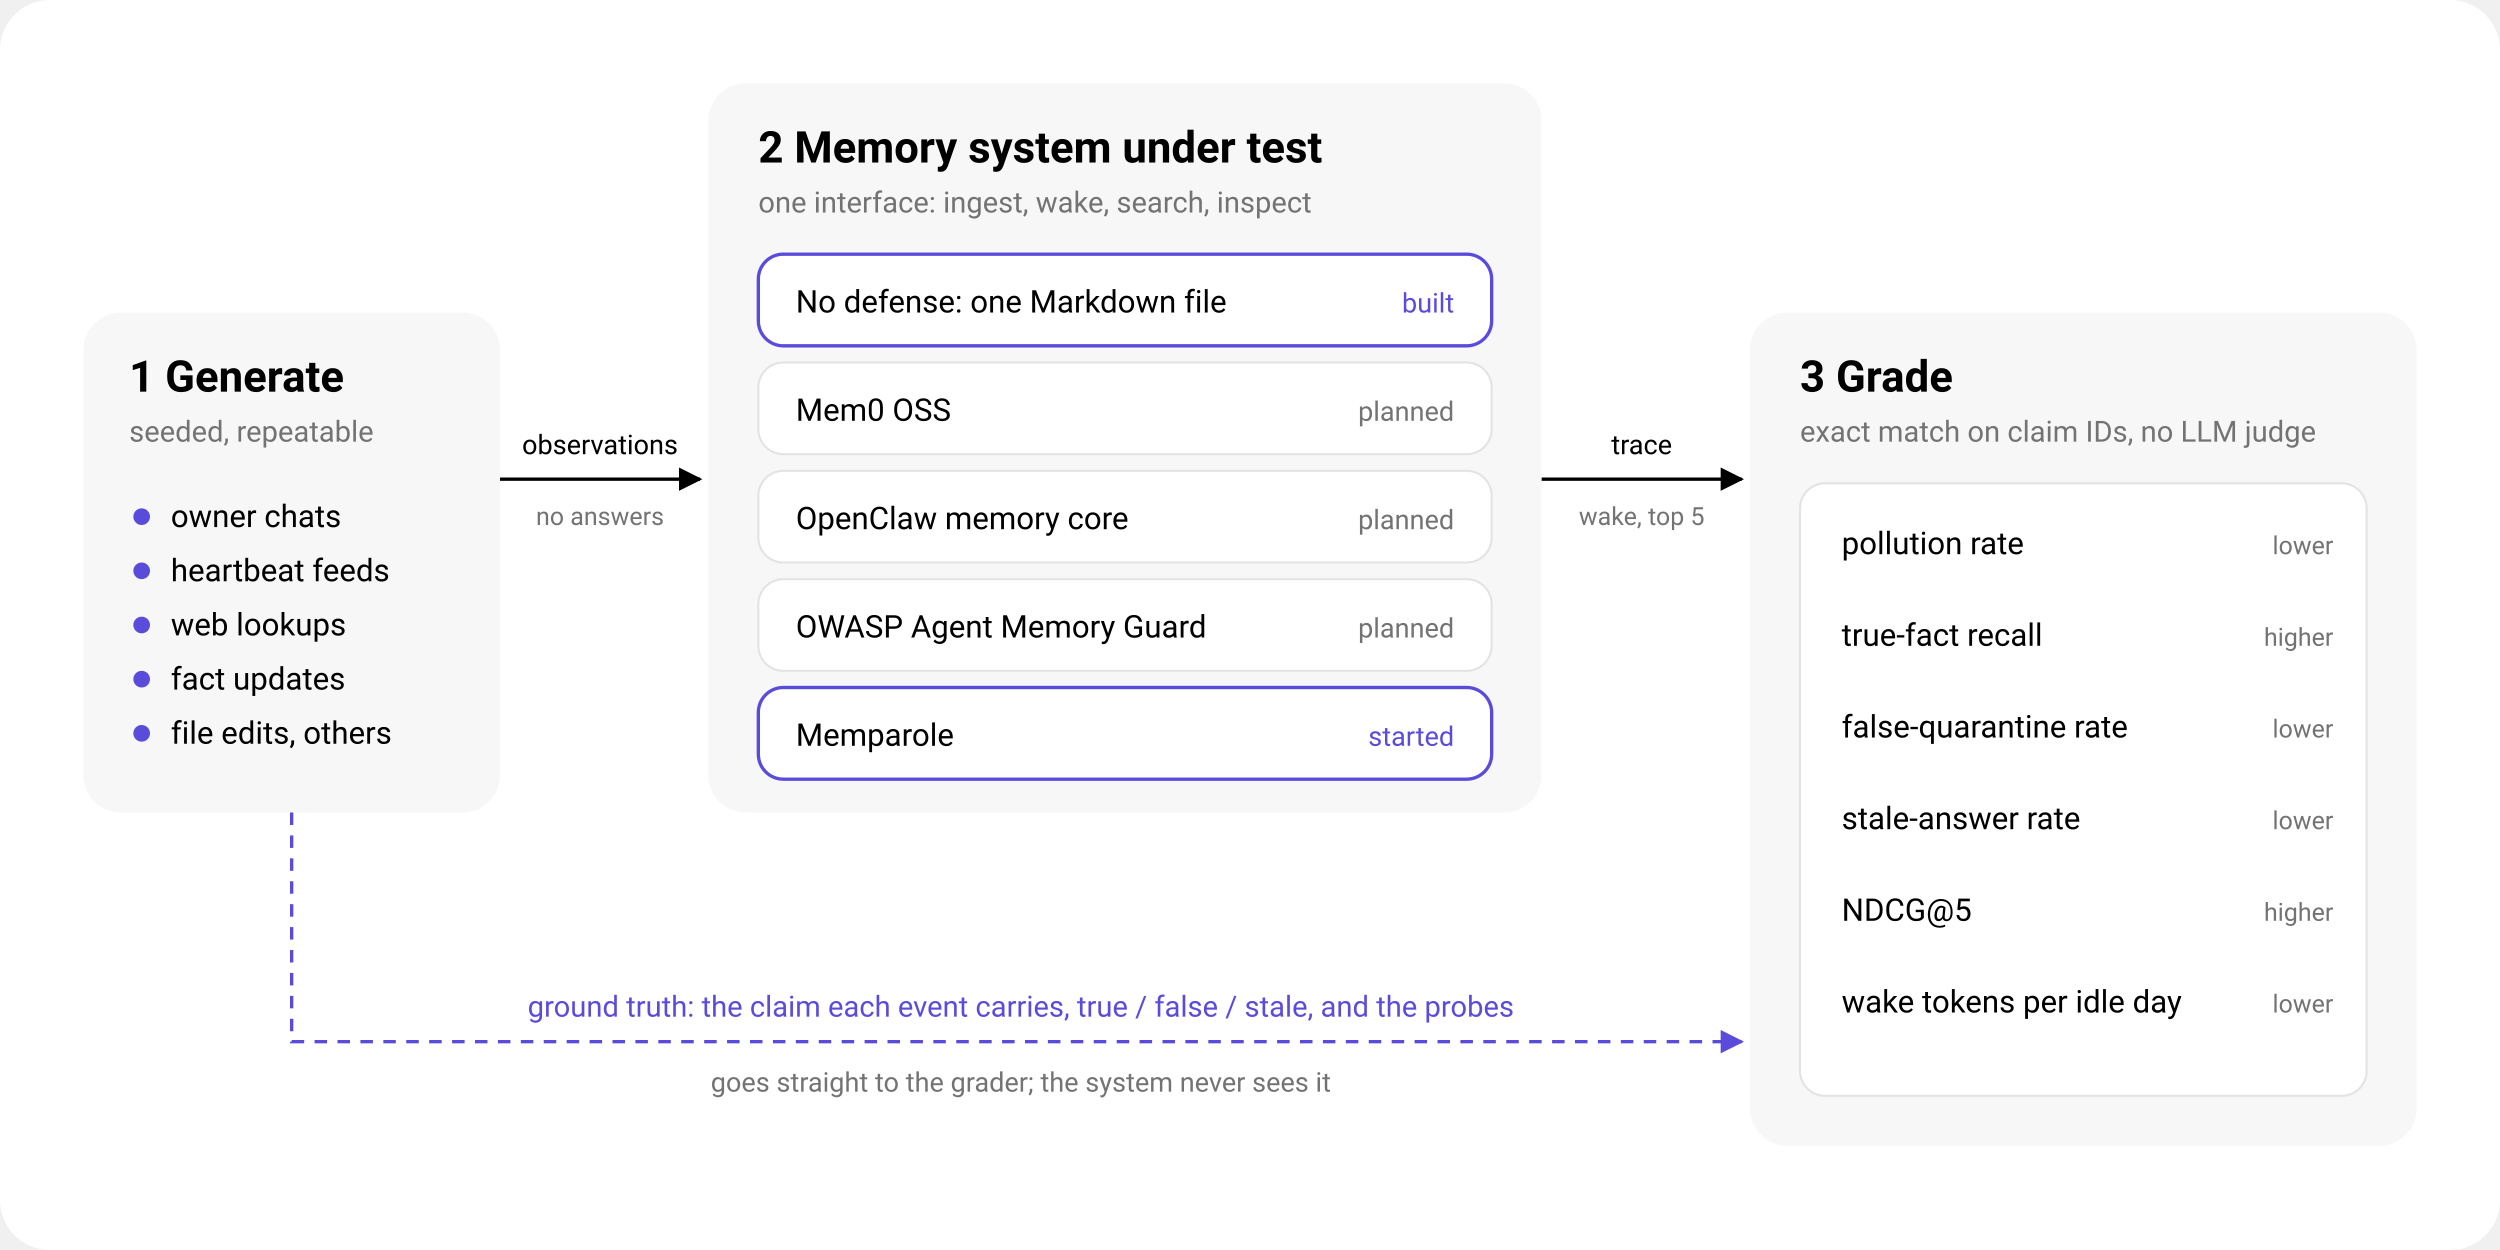
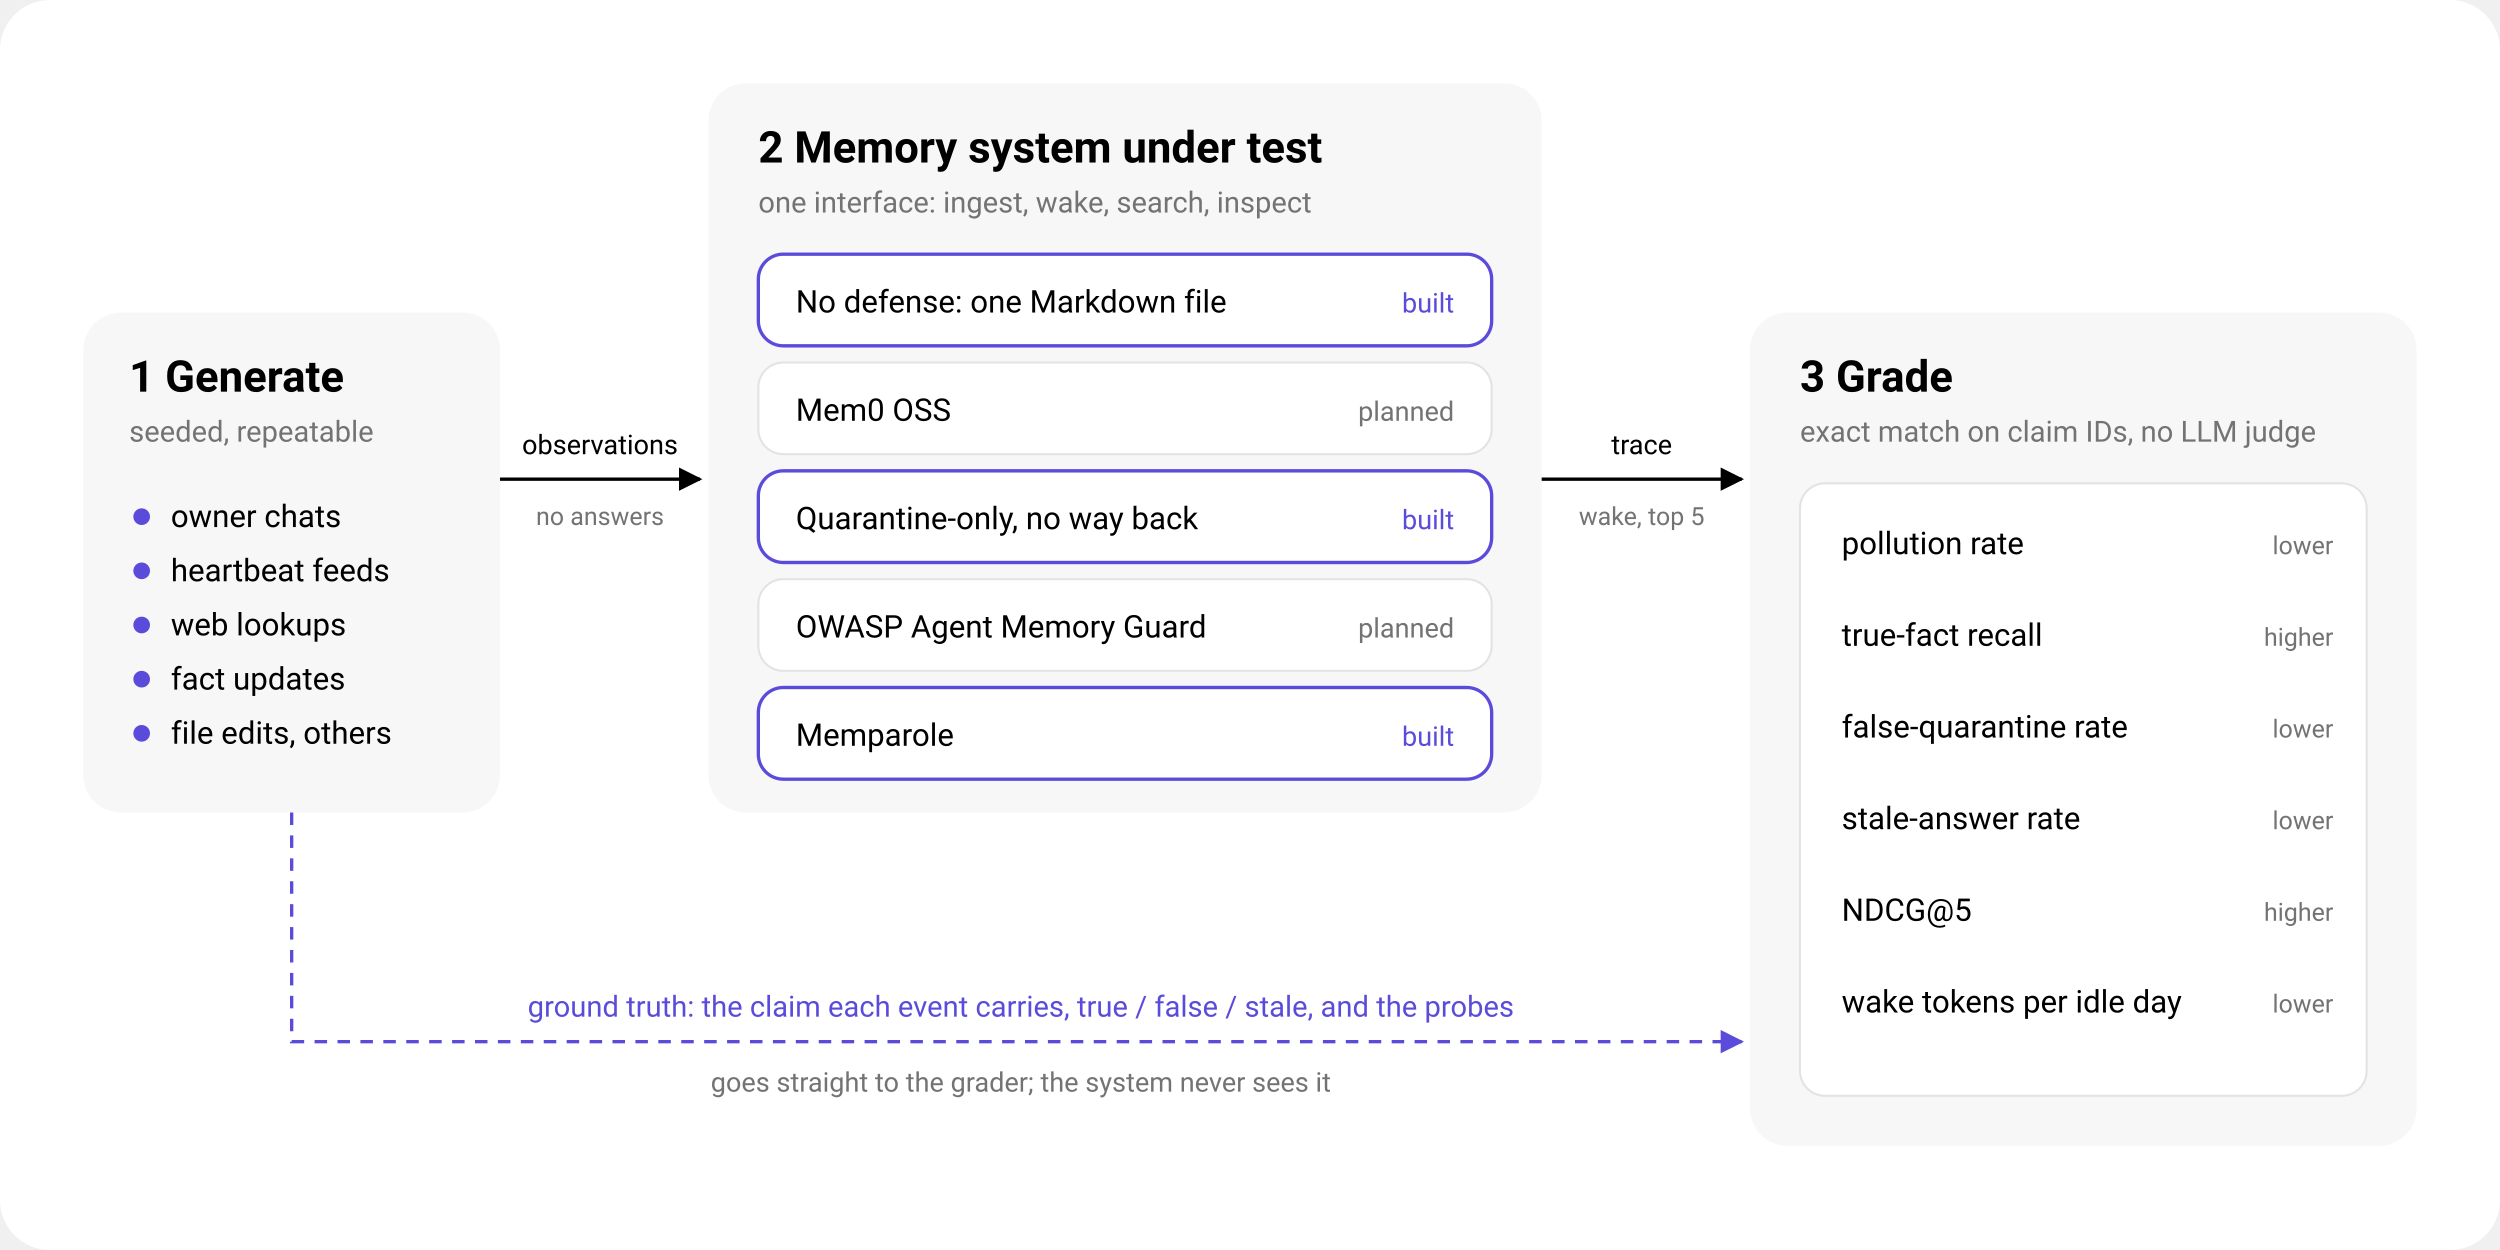
<svg xmlns="http://www.w3.org/2000/svg" viewBox="0 0 1200 600" width="1200" height="600" font-family="Roboto, 'Helvetica Neue', Arial, sans-serif" role="img" aria-labelledby="t d">
  <defs>
    <marker id="a" viewBox="0 0 10 10" refX="9" refY="5" markerWidth="7" markerHeight="7" orient="auto-start-reverse">
      <path d="M0 0L10 5L0 10z" fill="#000" />
    </marker>
    <marker id="g" viewBox="0 0 10 10" refX="9" refY="5" markerWidth="7" markerHeight="7" orient="auto-start-reverse">
      <path d="M0 0L10 5L0 10z" fill="#5B4BDB" />
    </marker>
  </defs>
  <rect width="1200" height="600" rx="24" fill="#FFFFFF" />
  <rect x="40" y="150" width="200" height="240" rx="18" fill="#F7F7F7" />
  <text x="62" y="188" font-size="21" font-weight="600" fill="#000">1  Generate</text>
  <text x="62" y="212" font-size="14" fill="#737373">seeded, repeatable</text>
  <g font-size="15" fill="#000">
    <circle cx="68" cy="248" r="4" fill="#5B4BDB" />
    <text x="82" y="253">owner chats</text>
    <circle cx="68" cy="274" r="4" fill="#5B4BDB" />
    <text x="82" y="279">heartbeat feeds</text>
    <circle cx="68" cy="300" r="4" fill="#5B4BDB" />
    <text x="82" y="305">web lookups</text>
    <circle cx="68" cy="326" r="4" fill="#5B4BDB" />
    <text x="82" y="331">fact updates</text>
    <circle cx="68" cy="352" r="4" fill="#5B4BDB" />
    <text x="82" y="357">file edits, others</text>
  </g>
  <path d="M240 230H336" stroke="#000" stroke-width="1.6" fill="none" marker-end="url(#a)" />
  <text x="288" y="218" font-size="13" text-anchor="middle" fill="#000">observations</text>
  <text x="288" y="252" font-size="12" text-anchor="middle" fill="#737373">no answers</text>
  <rect x="340" y="40" width="400" height="350" rx="18" fill="#F7F7F7" />
  <text x="364" y="78" font-size="21" font-weight="600" fill="#000">2  Memory system under test</text>
  <text x="364" y="102" font-size="14" fill="#737373">one interface: ingest, wake, search, inspect</text>
  <g font-size="15">
    <rect x="364" y="122" width="352" height="44" rx="12" fill="#FFFFFF" stroke="#5B4BDB" stroke-width="1.6" />
    <text x="382" y="150" fill="#000">No defense: one Markdown file</text>
    <text x="698" y="150" font-size="13" text-anchor="end" fill="#5B4BDB">built</text>
    <rect x="364" y="174" width="352" height="44" rx="12" fill="#FFFFFF" stroke="#E3E3E3" />
    <text x="382" y="202" fill="#000">Mem0 OSS</text>
    <text x="698" y="202" font-size="13" text-anchor="end" fill="#737373">planned</text>
-     <rect x="364" y="226" width="352" height="44" rx="12" fill="#FFFFFF" stroke="#E3E3E3" />
-     <text x="382" y="254" fill="#000">OpenClaw memory core</text>
-     <text x="698" y="254" font-size="13" text-anchor="end" fill="#737373">planned</text>
+     <rect x="364" y="226" width="352" height="44" rx="12" fill="#FFFFFF" stroke="#5B4BDB" stroke-width="1.6" />
+     <text x="382" y="254" fill="#000">Quarantine-only, no way back</text>
+     <text x="698" y="254" font-size="13" text-anchor="end" fill="#5B4BDB">built</text>
    <rect x="364" y="278" width="352" height="44" rx="12" fill="#FFFFFF" stroke="#E3E3E3" />
    <text x="382" y="306" fill="#000">OWASP Agent Memory Guard</text>
    <text x="698" y="306" font-size="13" text-anchor="end" fill="#737373">planned</text>
    <rect x="364" y="330" width="352" height="44" rx="12" fill="#FFFFFF" stroke="#5B4BDB" stroke-width="1.6" />
    <text x="382" y="358" fill="#000">Memparole</text>
-     <text x="698" y="358" font-size="13" text-anchor="end" fill="#5B4BDB">started</text>
+     <text x="698" y="358" font-size="13" text-anchor="end" fill="#5B4BDB">built</text>
  </g>
  <path d="M740 230H836" stroke="#000" stroke-width="1.6" fill="none" marker-end="url(#a)" />
  <text x="788" y="218" font-size="13" text-anchor="middle" fill="#000">trace</text>
  <text x="788" y="252" font-size="12" text-anchor="middle" fill="#737373">wake, top 5</text>
  <path d="M140 390V500H836" stroke="#5B4BDB" stroke-width="1.6" fill="none" stroke-dasharray="6 5" marker-end="url(#g)" />
  <text x="490" y="488" font-size="14" text-anchor="middle" fill="#5B4BDB">ground truth: the claim each event carries, true / false / stale, and the probes</text>
  <text x="490" y="524" font-size="13" text-anchor="middle" fill="#737373">goes straight to the grader; the system never sees it</text>
  <rect x="840" y="150" width="320" height="400" rx="18" fill="#F7F7F7" />
  <text x="864" y="188" font-size="21" font-weight="600" fill="#000">3  Grade</text>
  <text x="864" y="212" font-size="14" fill="#737373">exact match on claim IDs, no LLM judge</text>
  <g font-size="15" fill="#000">
    <rect x="864" y="232" width="272" height="294" rx="12" fill="#FFFFFF" stroke="#E3E3E3" />
    <text x="884" y="266">pollution rate</text>
    <text x="884" y="310">true-fact recall</text>
    <text x="884" y="354">false-quarantine rate</text>
    <text x="884" y="398">stale-answer rate</text>
    <text x="884" y="442">NDCG@5</text>
    <text x="884" y="486">wake tokens per idle day</text>
  </g>
  <g font-size="12" fill="#737373" text-anchor="end">
    <text x="1120" y="266">lower</text>
    <text x="1120" y="310">higher</text>
    <text x="1120" y="354">lower</text>
    <text x="1120" y="398">lower</text>
    <text x="1120" y="442">higher</text>
    <text x="1120" y="486">lower</text>
  </g>
</svg>
